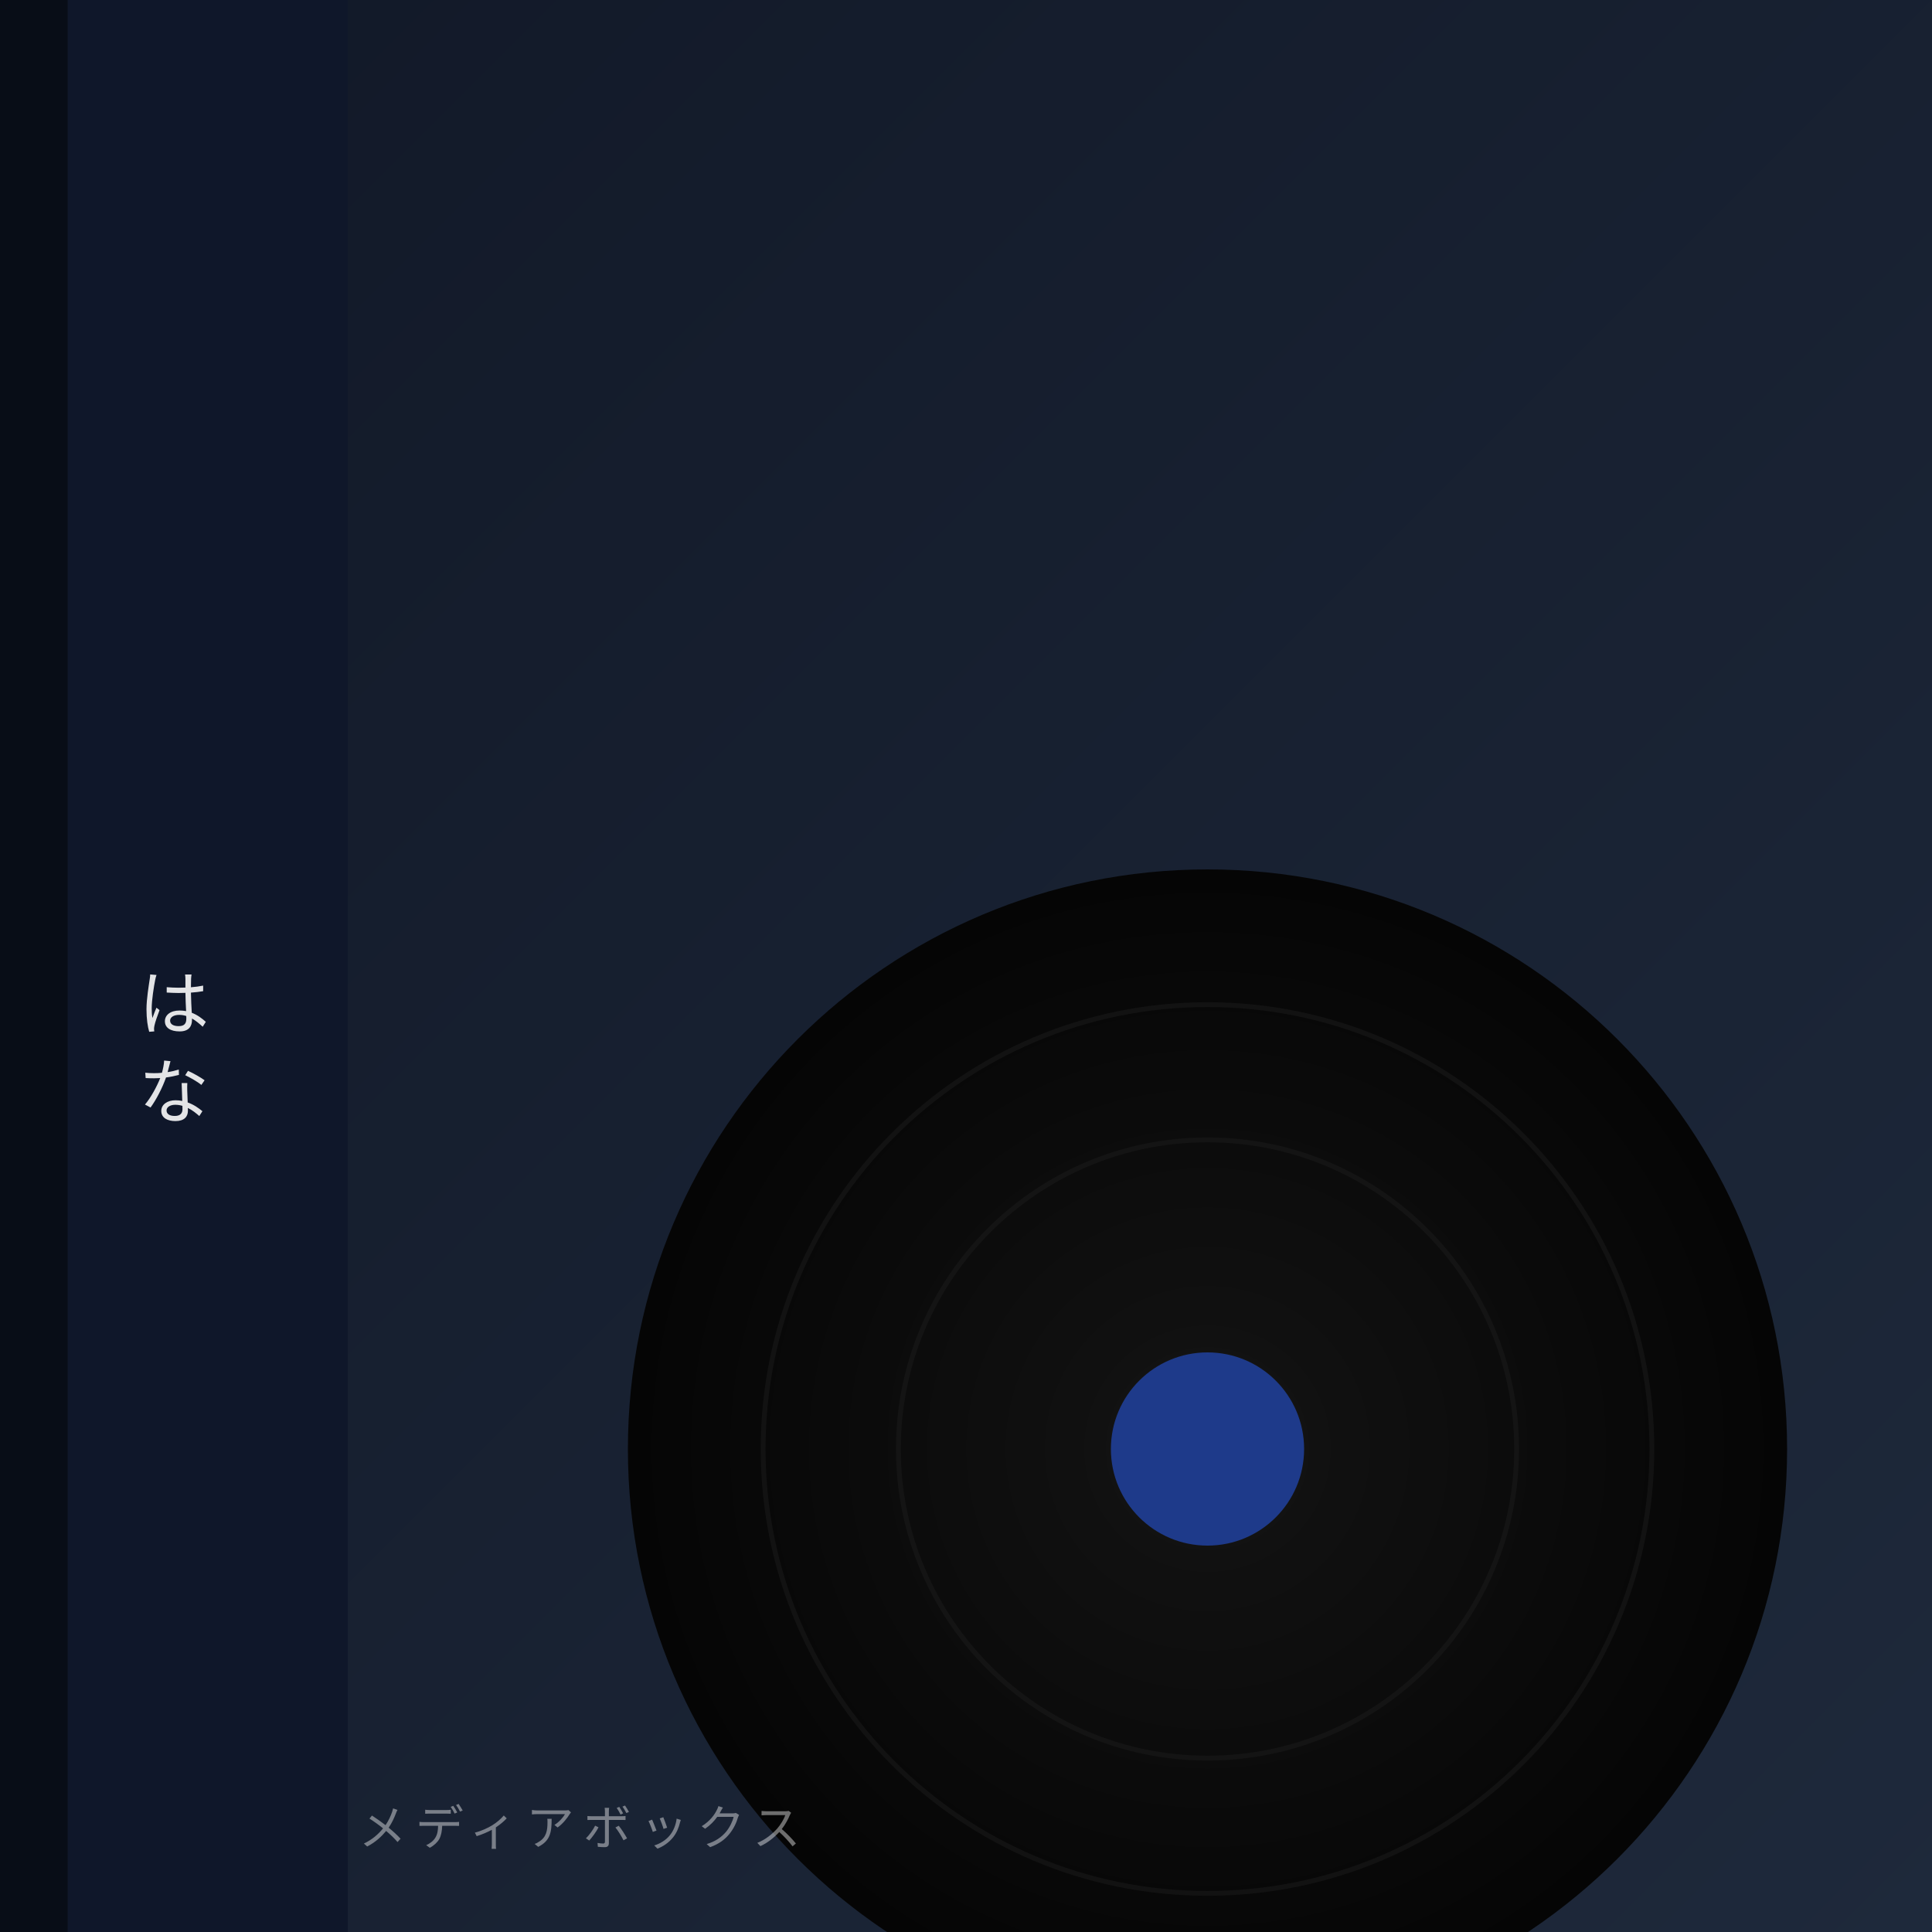
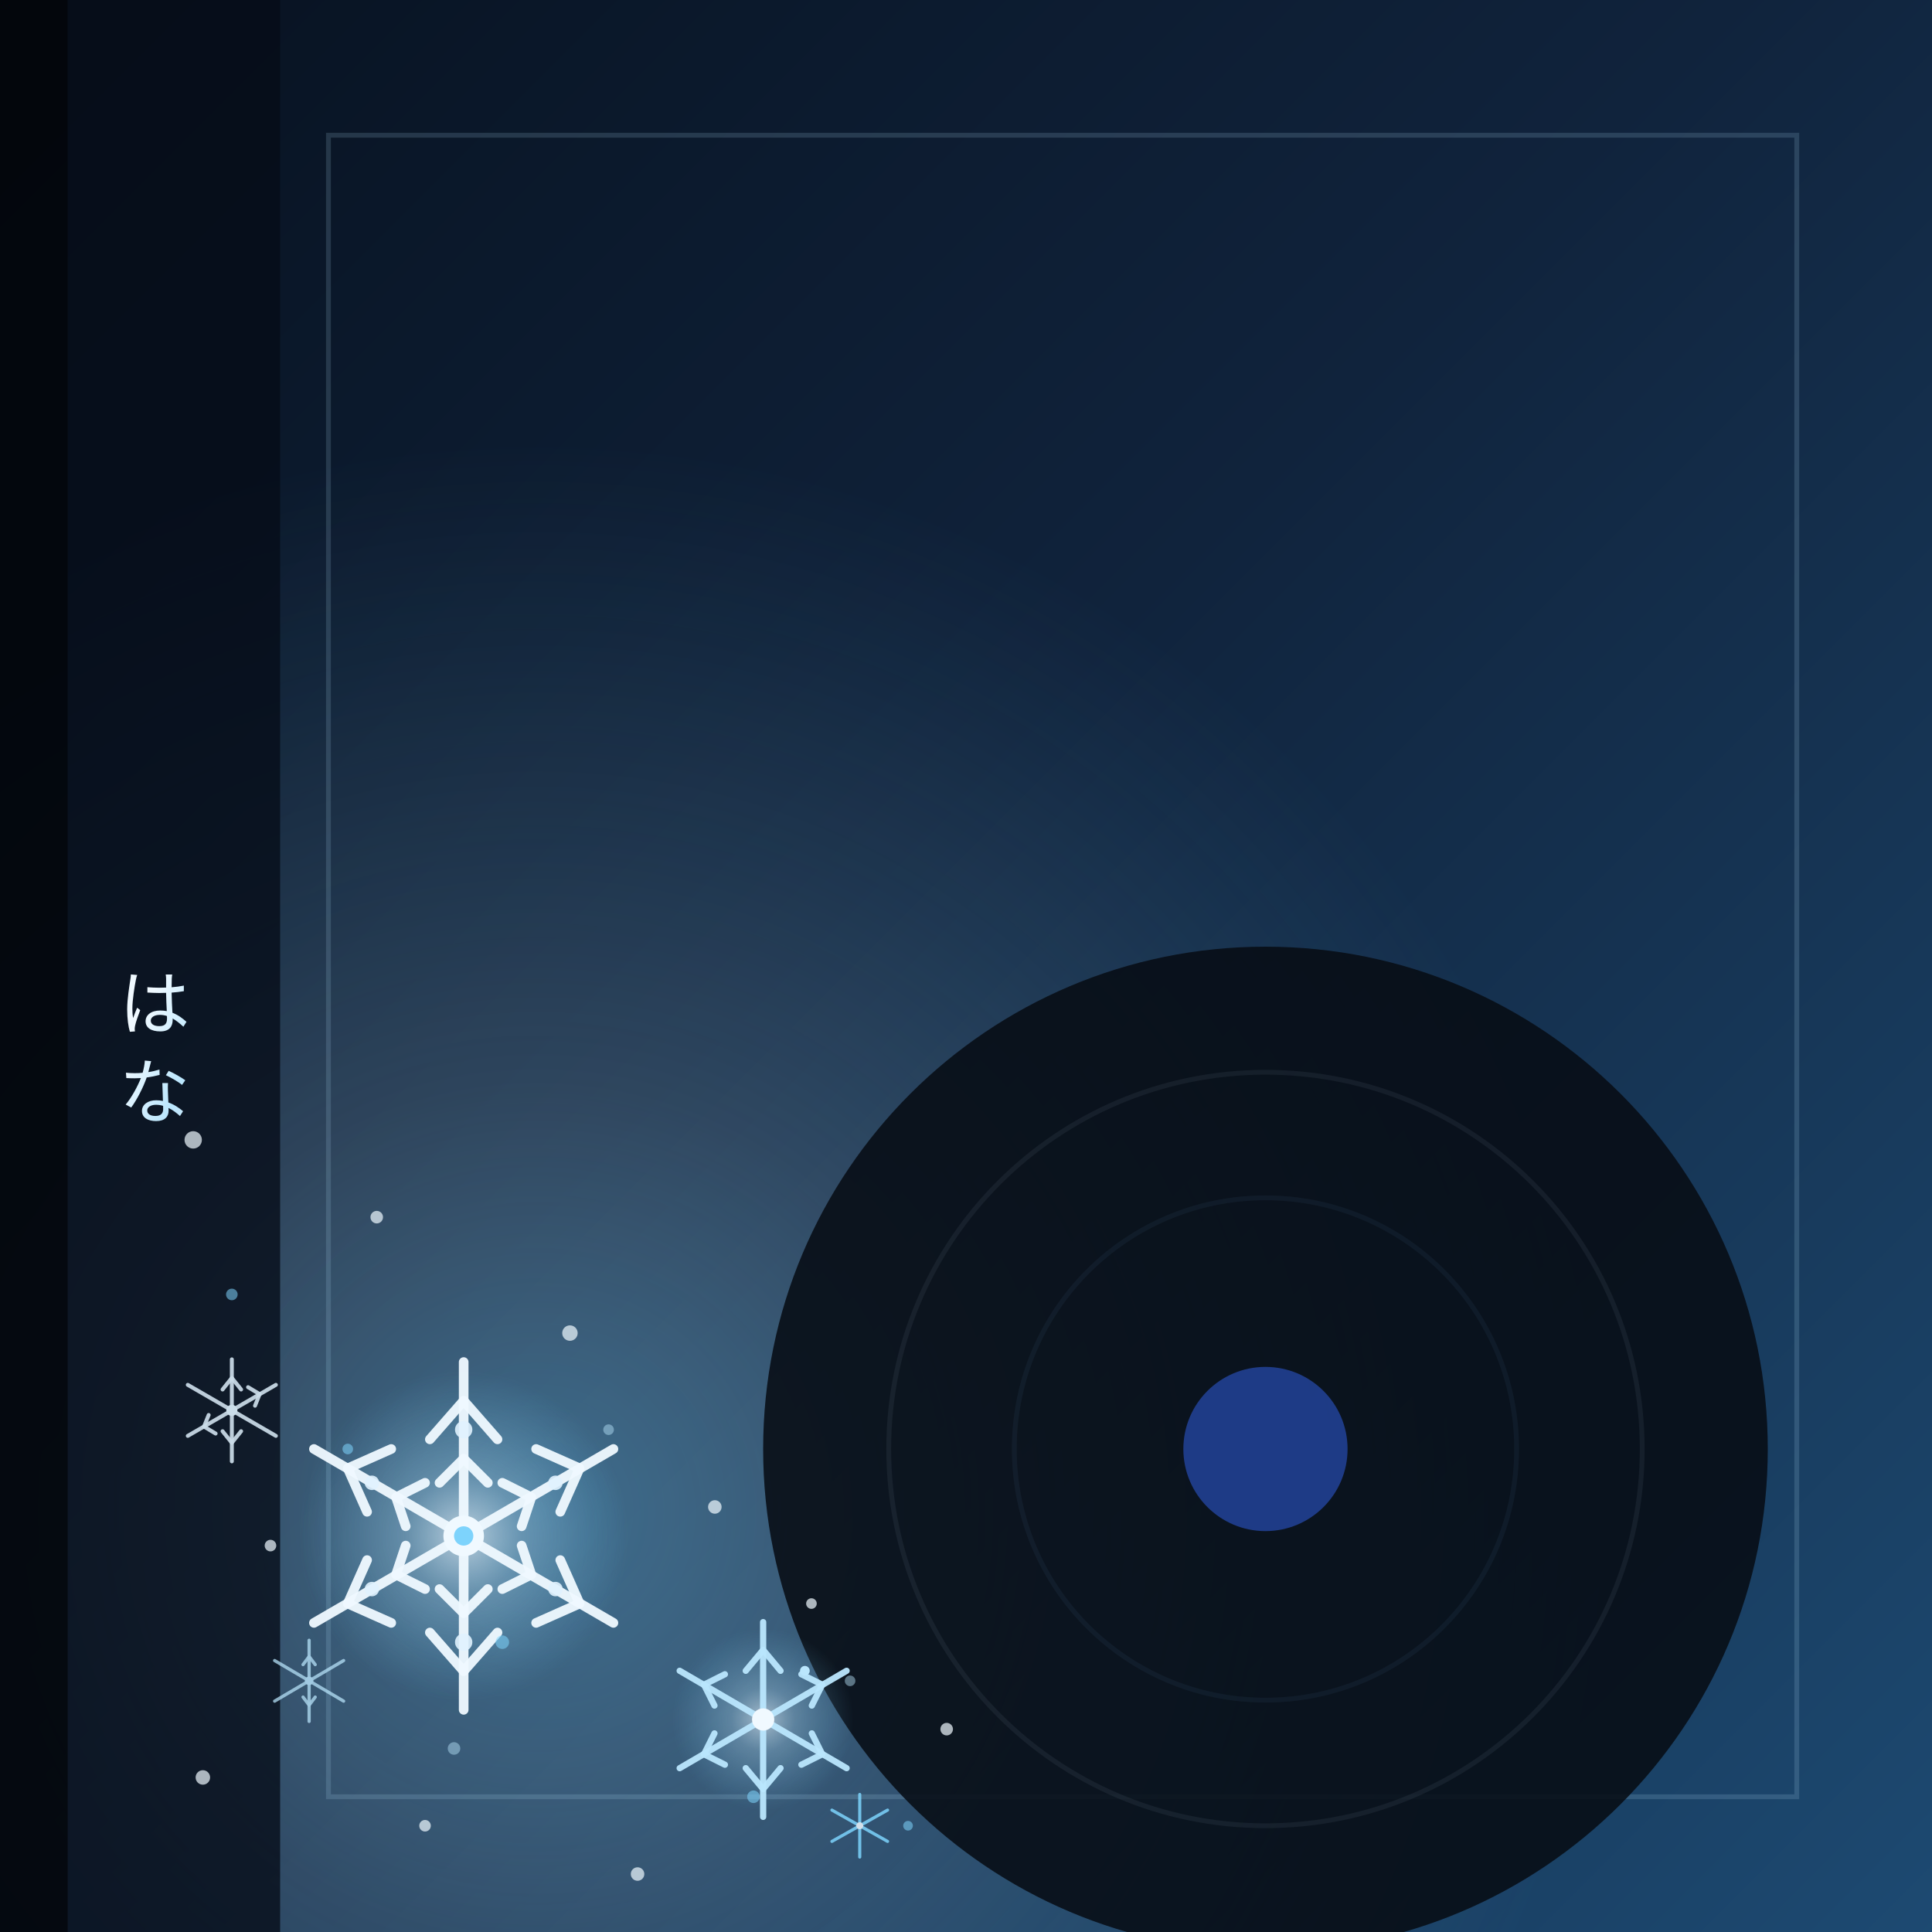
- <svg xmlns="http://www.w3.org/2000/svg" viewBox="0 0 400 400" role="img" aria-label="Jacket style record sleeve">
+ <svg xmlns="http://www.w3.org/2000/svg" viewBox="0 0 400 400" role="img" aria-label="Jacket style winter snow">
  <defs>
-     <linearGradient id="sleeve" x1="0%" y1="0%" x2="100%" y2="100%">
-       <stop offset="0%" stop-color="#111827" />
-       <stop offset="100%" stop-color="#1e293b" />
+     <linearGradient id="winter" x1="0%" y1="0%" x2="100%" y2="100%">
+       <stop offset="0%" stop-color="#07111f" />
+       <stop offset="45%" stop-color="#10233c" />
+       <stop offset="100%" stop-color="#1d4a72" />
    </linearGradient>
-     <radialGradient id="vinyl" cx="50%" cy="50%" r="50%">
-       <stop offset="0%" stop-color="#2a2a2a" />
-       <stop offset="18%" stop-color="#111" />
-       <stop offset="100%" stop-color="#050505" />
+     <radialGradient id="frostGlow" cx="28%" cy="78%" r="55%">
+       <stop offset="0%" stop-color="rgba(125,211,252,0.4)" />
+       <stop offset="40%" stop-color="rgba(186,230,253,0.18)" />
+       <stop offset="100%" stop-color="rgba(125,211,252,0)" />
    </radialGradient>
+     <radialGradient id="flakeGlow" cx="50%" cy="50%" r="50%">
+       <stop offset="0%" stop-color="rgba(240,249,255,0.95)" />
+       <stop offset="35%" stop-color="rgba(186,230,253,0.45)" />
+       <stop offset="100%" stop-color="rgba(125,211,252,0)" />
+     </radialGradient>
+     <linearGradient id="hanaFill" x1="0%" y1="0%" x2="100%" y2="100%">
+       <stop offset="0%" stop-color="#f0f9ff" />
+       <stop offset="55%" stop-color="#bae6fd" />
+       <stop offset="100%" stop-color="#e2e8f0" />
+     </linearGradient>
  </defs>
-   <rect width="400" height="400" fill="url(#sleeve)" />
+   <rect width="400" height="400" fill="url(#winter)" />
+   <rect width="400" height="400" fill="url(#frostGlow)" />
  <rect x="0" y="0" width="14" height="400" fill="rgba(0,0,0,0.4)" />
-   <g transform="translate(250 300)">
-     <circle cx="0" cy="0" r="120" fill="url(#vinyl)" />
-     <circle cx="0" cy="0" r="92" fill="none" stroke="rgba(255,255,255,0.04)" stroke-width="1" />
-     <circle cx="0" cy="0" r="64" fill="none" stroke="rgba(255,255,255,0.035)" stroke-width="1" />
-     <circle cx="0" cy="0" r="20" fill="#1e3a8a" />
+   <rect x="0" y="0" width="58" height="400" fill="rgba(6,12,24,0.78)" />
+   <rect x="0" y="0" width="14" height="400" fill="rgba(0,0,0,0.45)" />
+   <rect x="68" y="28" width="304" height="344" fill="none" stroke="rgba(186,230,253,0.16)" stroke-width="1" />
+   <g transform="translate(262 300)" opacity="0.88">
+     <circle cx="0" cy="0" r="104" fill="#070c14" />
+     <circle cx="0" cy="0" r="78" fill="none" stroke="rgba(186,230,253,0.07)" stroke-width="1" />
+     <circle cx="0" cy="0" r="52" fill="none" stroke="rgba(125,211,252,0.06)" stroke-width="1" />
+     <circle cx="0" cy="0" r="17" fill="#1e3a8a" />
  </g>
-   <rect x="0" y="0" width="72" height="400" fill="rgba(15,23,42,0.96)" />
-   <rect x="0" y="0" width="14" height="400" fill="rgba(0,0,0,0.45)" />
-   <text x="36" y="200" fill="rgba(255,255,255,0.88)" font-size="15" font-family="'Hiragino Mincho ProN','Yu Mincho',Georgia,serif" writing-mode="tb" letter-spacing="0.22em">はな</text>
-   <text x="120" y="382" text-anchor="middle" fill="rgba(255,255,255,0.42)" font-size="10" font-family="'Hiragino Sans','Yu Gothic UI',Meiryo,sans-serif" letter-spacing="0.18em">メディアボックス</text>
+   <g transform="translate(96 318)">
+     <circle cx="0" cy="0" r="34" fill="url(#flakeGlow)" opacity="0.75" />
+     <g stroke="rgba(240,249,255,0.95)" stroke-width="2" stroke-linecap="round" stroke-linejoin="round">
+       <line x1="0" y1="-36" x2="0" y2="36" />
+       <line x1="-31" y1="-18" x2="31" y2="18" />
+       <line x1="-31" y1="18" x2="31" y2="-18" />
+       <path d="M0 -28 L-7 -20 M0 -28 L7 -20" />
+       <path d="M0 28 L-7 20 M0 28 L7 20" />
+       <path d="M24 -14 L15 -18 M24 -14 L20 -5" />
+       <path d="M-24 14 L-15 18 M-24 14 L-20 5" />
+       <path d="M24 14 L15 18 M24 14 L20 5" />
+       <path d="M-24 -14 L-15 -18 M-24 -14 L-20 -5" />
+       <path d="M0 -16 L-5 -11 M0 -16 L5 -11" />
+       <path d="M0 16 L-5 11 M0 16 L5 11" />
+       <path d="M14 -8 L8 -11 M14 -8 L12 -2" />
+       <path d="M-14 8 L-8 11 M-14 8 L-12 2" />
+       <path d="M14 8 L8 11 M14 8 L12 2" />
+       <path d="M-14 -8 L-8 -11 M-14 -8 L-12 -2" />
+     </g>
+     <circle cx="0" cy="0" r="4.2" fill="#f0f9ff" />
+     <circle cx="0" cy="0" r="2" fill="#7dd3fc" />
+     <g fill="#e0f2fe" opacity="0.9">
+       <circle cx="0" cy="-22" r="1.8" />
+       <circle cx="19" cy="-11" r="1.5" />
+       <circle cx="19" cy="11" r="1.5" />
+       <circle cx="0" cy="22" r="1.8" />
+       <circle cx="-19" cy="11" r="1.5" />
+       <circle cx="-19" cy="-11" r="1.5" />
+     </g>
+   </g>
+   <g transform="translate(158 356) scale(0.72)">
+     <circle cx="0" cy="0" r="26" fill="url(#flakeGlow)" opacity="0.65" />
+     <g stroke="rgba(186,230,253,0.95)" stroke-width="1.8" stroke-linecap="round">
+       <line x1="0" y1="-28" x2="0" y2="28" />
+       <line x1="-24" y1="-14" x2="24" y2="14" />
+       <line x1="-24" y1="14" x2="24" y2="-14" />
+       <path d="M0 -20 L-5 -14 M0 -20 L5 -14" />
+       <path d="M0 20 L-5 14 M0 20 L5 14" />
+       <path d="M17 -10 L11 -13 M17 -10 L14 -4" />
+       <path d="M-17 10 L-11 13 M-17 10 L-14 4" />
+       <path d="M17 10 L11 13 M17 10 L14 4" />
+       <path d="M-17 -10 L-11 -13 M-17 -10 L-14 -4" />
+     </g>
+     <circle cx="0" cy="0" r="3.2" fill="#f0f9ff" />
+     <circle cx="12" cy="-14" r="1.4" fill="#bae6fd" />
+   </g>
+   <g transform="translate(48 292) scale(0.48)" opacity="0.9">
+     <g stroke="rgba(224,242,254,0.92)" stroke-width="1.7" stroke-linecap="round">
+       <line x1="0" y1="-22" x2="0" y2="22" />
+       <line x1="-19" y1="-11" x2="19" y2="11" />
+       <line x1="-19" y1="11" x2="19" y2="-11" />
+       <path d="M0 -14 L-4 -9 M0 -14 L4 -9" />
+       <path d="M0 14 L-4 9 M0 14 L4 9" />
+       <path d="M12 -7 L7 -10 M12 -7 L10 -2" />
+       <path d="M-12 7 L-7 10 M-12 7 L-10 2" />
+     </g>
+     <circle cx="0" cy="0" r="2.4" fill="#e0f2fe" />
+   </g>
+   <g transform="translate(178 378) scale(0.36)" opacity="0.85">
+     <g stroke="#7dd3fc" stroke-width="1.8" stroke-linecap="round">
+       <line x1="0" y1="-18" x2="0" y2="18" />
+       <line x1="-16" y1="-9" x2="16" y2="9" />
+       <line x1="-16" y1="9" x2="16" y2="-9" />
+     </g>
+     <circle cx="0" cy="0" r="2" fill="#f0f9ff" />
+   </g>
+   <g transform="translate(64 348) scale(0.42)" opacity="0.8">
+     <g stroke="rgba(186,230,253,0.9)" stroke-width="1.6" stroke-linecap="round">
+       <line x1="0" y1="-20" x2="0" y2="20" />
+       <line x1="-17" y1="-10" x2="17" y2="10" />
+       <line x1="-17" y1="10" x2="17" y2="-10" />
+       <path d="M0 -12 L-3 -8 M0 -12 L3 -8" />
+       <path d="M0 12 L-3 8 M0 12 L3 8" />
+     </g>
+     <circle cx="0" cy="0" r="2.1" fill="#bae6fd" />
+   </g>
+   <text x="32" y="200" fill="url(#hanaFill)" font-size="15" font-family="'Hiragino Mincho ProN','Yu Mincho',Georgia,serif" writing-mode="tb" letter-spacing="0.22em">はな</text>
+   <g fill="#f0f9ff" opacity="0.7">
+     <circle cx="40" cy="236" r="1.8" />
+     <circle cx="78" cy="252" r="1.3" />
+     <circle cx="118" cy="276" r="1.6" />
+     <circle cx="148" cy="312" r="1.4" />
+     <circle cx="42" cy="368" r="1.5" />
+     <circle cx="88" cy="378" r="1.2" />
+     <circle cx="132" cy="388" r="1.4" />
+     <circle cx="196" cy="358" r="1.3" />
+     <circle cx="168" cy="332" r="1.1" />
+     <circle cx="56" cy="320" r="1.2" />
+   </g>
+   <g fill="#7dd3fc" opacity="0.55">
+     <circle cx="104" cy="340" r="1.4" />
+     <circle cx="72" cy="300" r="1.1" />
+     <circle cx="156" cy="372" r="1.3" />
+     <circle cx="48" cy="268" r="1.2" />
+     <circle cx="188" cy="378" r="1" />
+   </g>
+   <g fill="#bae6fd" opacity="0.45">
+     <circle cx="126" cy="296" r="1.1" />
+     <circle cx="94" cy="362" r="1.3" />
+     <circle cx="176" cy="348" r="1.1" />
+   </g>
</svg>
